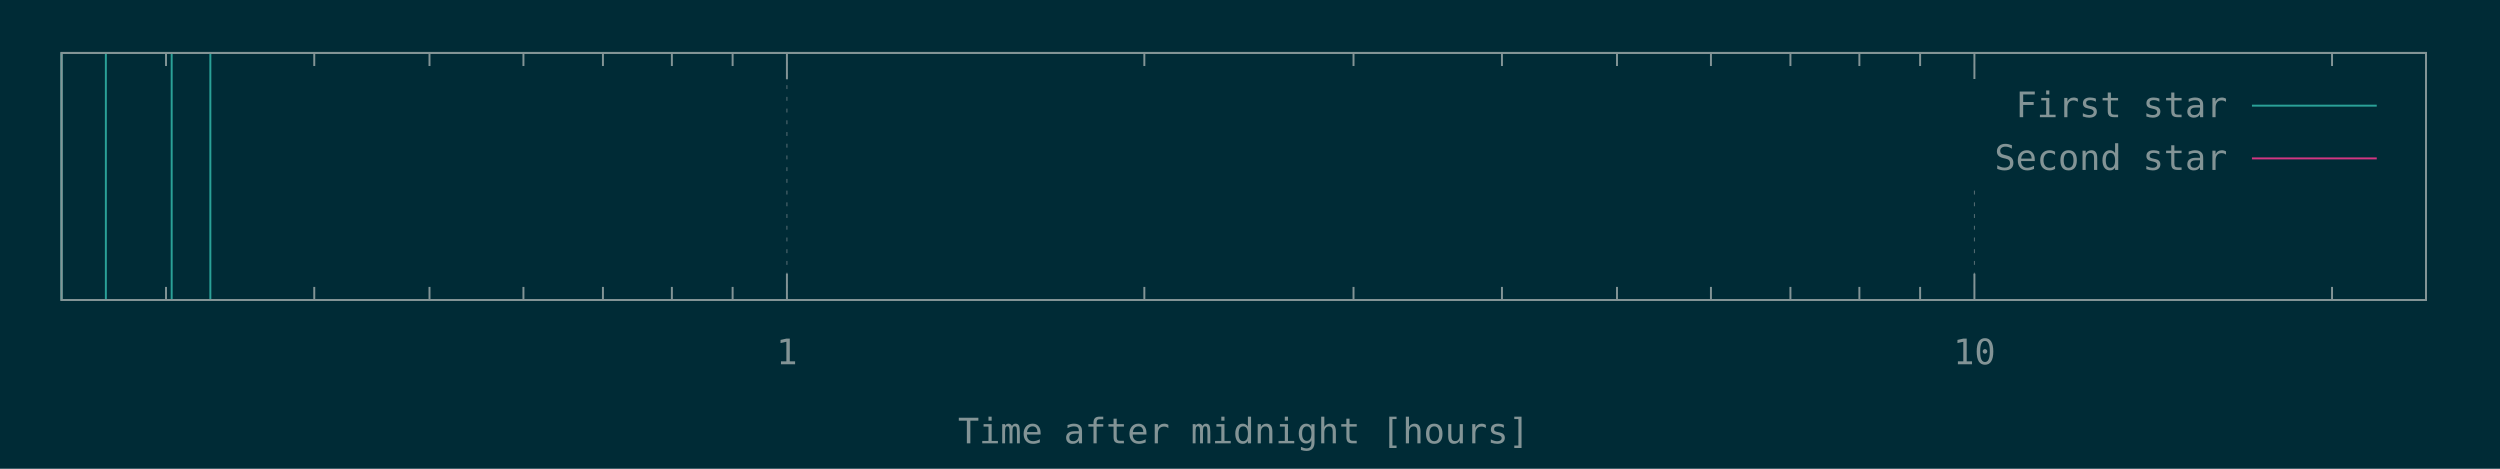
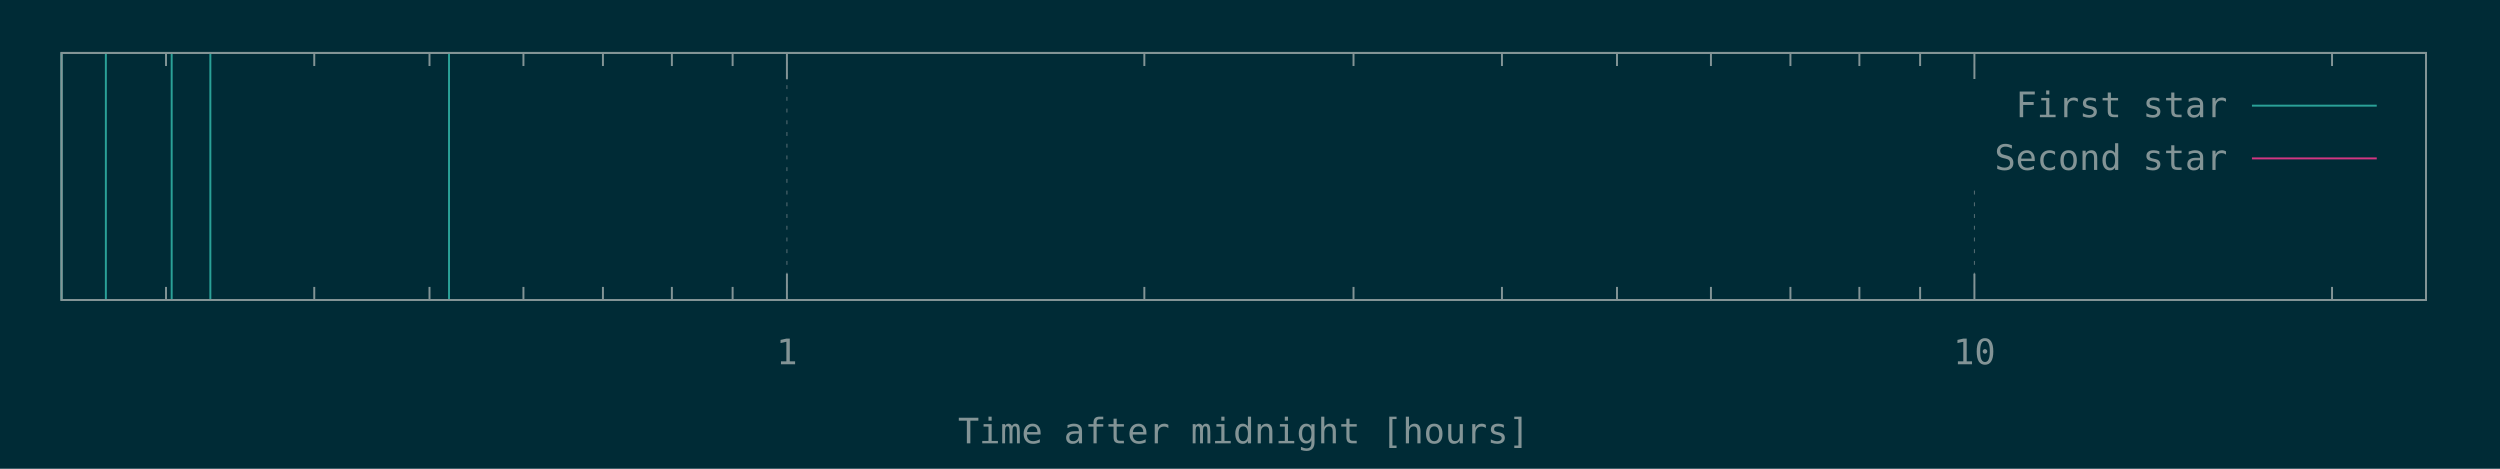
<svg xmlns="http://www.w3.org/2000/svg" xmlns:xlink="http://www.w3.org/1999/xlink" width="1280" height="240" viewBox="0 0 1280 240">
  <g id="gnuplot_canvas">
    <rect x="0" y="0" width="1280" height="240" fill="#002b36" />
    <defs>
      <circle id="gpDot" r="0.5" stroke-width="0.5" />
      <path id="gpPt0" stroke-width="0.148" stroke="currentColor" d="M-1,0 h2 M0,-1 v2" />
      <path id="gpPt1" stroke-width="0.148" stroke="currentColor" d="M-1,-1 L1,1 M1,-1 L-1,1" />
      <path id="gpPt2" stroke-width="0.148" stroke="currentColor" d="M-1,0 L1,0 M0,-1 L0,1 M-1,-1 L1,1 M-1,1 L1,-1" />
      <rect id="gpPt3" stroke-width="0.148" stroke="currentColor" x="-1" y="-1" width="2" height="2" />
      <rect id="gpPt4" stroke-width="0.148" stroke="currentColor" fill="currentColor" x="-1" y="-1" width="2" height="2" />
      <circle id="gpPt5" stroke-width="0.148" stroke="currentColor" cx="0" cy="0" r="1" />
      <use xlink:href="#gpPt5" id="gpPt6" fill="currentColor" stroke="none" />
      <path id="gpPt7" stroke-width="0.148" stroke="currentColor" d="M0,-1.33 L-1.33,0.67 L1.33,0.67 z" />
      <use xlink:href="#gpPt7" id="gpPt8" fill="currentColor" stroke="none" />
      <use xlink:href="#gpPt7" id="gpPt9" stroke="currentColor" transform="rotate(180)" />
      <use xlink:href="#gpPt9" id="gpPt10" fill="currentColor" stroke="none" />
      <use xlink:href="#gpPt3" id="gpPt11" stroke="currentColor" transform="rotate(45)" />
      <use xlink:href="#gpPt11" id="gpPt12" fill="currentColor" stroke="none" />
      <path id="gpPt13" stroke-width="0.148" stroke="currentColor" d="M0,1.330 L1.265,0.411 L0.782,-1.067 L-0.782,-1.076 L-1.265,0.411 z" />
      <use xlink:href="#gpPt13" id="gpPt14" fill="currentColor" stroke="none" />
      <filter id="textbox" filterUnits="objectBoundingBox" x="0" y="0" height="1" width="1">
        <feFlood flood-color="#002B36" flood-opacity="1" result="bgnd" />
        <feComposite in="SourceGraphic" in2="bgnd" operator="atop" />
      </filter>
      <filter id="greybox" filterUnits="objectBoundingBox" x="0" y="0" height="1" width="1">
        <feFlood flood-color="lightgrey" flood-opacity="1" result="grey" />
        <feComposite in="SourceGraphic" in2="grey" operator="atop" />
      </filter>
    </defs>
    <g fill="none" color="#002B36" stroke="currentColor" stroke-width="1.00" stroke-linecap="butt" stroke-linejoin="miter">
</g>
    <g fill="none" color="black" stroke="currentColor" stroke-width="1.00" stroke-linecap="butt" stroke-linejoin="miter">
      <path stroke="rgb(131, 148, 150)" d="M85.0,153.6 L85.0,146.9 M85.0,27.1 L85.0,33.8 M160.9,153.6 L160.9,146.9 M160.9,27.1 L160.9,33.8   M219.9,153.6 L219.9,146.9 M219.9,27.1 L219.9,33.8 M268.0,153.6 L268.0,146.9 M268.0,27.1 L268.0,33.8   M308.7,153.6 L308.7,146.9 M308.7,27.1 L308.7,33.8 M344.0,153.6 L344.0,146.9 M344.0,27.1 L344.0,33.8   M375.1,153.6 L375.1,146.9 M375.1,27.1 L375.1,33.8  " />
    </g>
    <g fill="none" color="black" stroke="rgb(131, 148, 150)" stroke-width="0.50" stroke-linecap="butt" stroke-linejoin="miter">
</g>
    <g fill="none" color="gray" stroke="currentColor" stroke-width="0.50" stroke-linecap="butt" stroke-linejoin="miter">
      <path stroke="rgb( 88, 110, 117)" stroke-dasharray="2,4" class="gridline" d="M402.9,153.6 L402.9,27.1  " />
    </g>
    <g fill="none" color="gray" stroke="rgb( 88, 110, 117)" stroke-width="1.00" stroke-linecap="butt" stroke-linejoin="miter">
</g>
    <g fill="none" color="black" stroke="currentColor" stroke-width="1.00" stroke-linecap="butt" stroke-linejoin="miter">
      <path stroke="rgb(131, 148, 150)" d="M402.9,153.6 L402.9,140.1 M402.9,27.1 L402.9,40.6  " />
      <g transform="translate(402.9,186.5)" stroke="none" fill="rgb(131,148,150)" font-family="Inconsolata" font-size="18.00" text-anchor="middle">
        <text>
          <tspan font-family="Inconsolata"> 1</tspan>
        </text>
      </g>
    </g>
    <g fill="none" color="black" stroke="currentColor" stroke-width="1.00" stroke-linecap="butt" stroke-linejoin="miter">
      <path stroke="rgb(131, 148, 150)" d="M585.9,153.6 L585.9,146.9 M585.9,27.1 L585.9,33.8 M693.0,153.6 L693.0,146.9 M693.0,27.1 L693.0,33.8   M769.0,153.6 L769.0,146.9 M769.0,27.1 L769.0,33.8 M827.9,153.6 L827.9,146.9 M827.9,27.1 L827.9,33.8   M876.0,153.6 L876.0,146.9 M876.0,27.1 L876.0,33.8 M916.7,153.6 L916.7,146.9 M916.7,27.1 L916.7,33.8   M952.0,153.6 L952.0,146.9 M952.0,27.1 L952.0,33.8 M983.1,153.6 L983.1,146.9 M983.1,27.1 L983.1,33.8    " />
    </g>
    <g fill="none" color="black" stroke="rgb(131, 148, 150)" stroke-width="0.50" stroke-linecap="butt" stroke-linejoin="miter">
</g>
    <g fill="none" color="gray" stroke="currentColor" stroke-width="0.50" stroke-linecap="butt" stroke-linejoin="miter">
      <path stroke="rgb( 88, 110, 117)" stroke-dasharray="2,4" class="gridline" d="M1010.9,153.6 L1010.9,94.6 M1010.9,40.6 L1010.9,27.1  " />
    </g>
    <g fill="none" color="gray" stroke="rgb( 88, 110, 117)" stroke-width="1.00" stroke-linecap="butt" stroke-linejoin="miter">
</g>
    <g fill="none" color="black" stroke="currentColor" stroke-width="1.00" stroke-linecap="butt" stroke-linejoin="miter">
      <path stroke="rgb(131, 148, 150)" d="M1010.9,153.6 L1010.9,140.1 M1010.9,27.1 L1010.9,40.6  " />
      <g transform="translate(1010.9,186.5)" stroke="none" fill="rgb(131,148,150)" font-family="Inconsolata" font-size="18.00" text-anchor="middle">
        <text>
          <tspan font-family="Inconsolata"> 10</tspan>
        </text>
      </g>
    </g>
    <g fill="none" color="black" stroke="currentColor" stroke-width="1.00" stroke-linecap="butt" stroke-linejoin="miter">
      <path stroke="rgb(131, 148, 150)" d="M1194.0,153.6 L1194.0,146.9 M1194.0,27.1 L1194.0,33.8  " />
    </g>
    <g fill="none" color="black" stroke="currentColor" stroke-width="1.00" stroke-linecap="butt" stroke-linejoin="miter">
      <path stroke="rgb(131, 148, 150)" d="M31.5,27.1 L31.5,153.6 L1242.1,153.6 L1242.1,27.1 L31.5,27.1 Z  " />
    </g>
    <g fill="none" color="black" stroke="currentColor" stroke-width="1.00" stroke-linecap="butt" stroke-linejoin="miter">
      <g transform="translate(636.8,227.0)" stroke="none" fill="rgb(131,148,150)" font-family="Inconsolata" font-size="18.00" text-anchor="middle">
        <text>
          <tspan font-family="Inconsolata">Time after midnight [hours]</tspan>
        </text>
      </g>
    </g>
    <g fill="none" color="black" stroke="currentColor" stroke-width="1.00" stroke-linecap="butt" stroke-linejoin="miter">
</g>
    <g id="gnuplot_plot_1">
      <g fill="none" color="black" stroke="currentColor" stroke-width="1.00" stroke-linecap="butt" stroke-linejoin="miter">
-         <path stroke="rgb( 42, 161, 152)" d="M31.5,153.6 L31.5,27.1 M54.2,153.6 L54.2,27.1 M87.9,153.6 L87.9,27.1 M107.7,153.6 L107.7,27.1    " />
+         <path stroke="rgb( 42, 161, 152)" d="M31.5,153.6 L31.5,27.1 M54.2,153.6 L54.2,27.1 M87.9,153.6 L87.9,27.1 M107.7,153.6 L107.7,27.1   M229.9,153.6 L229.9,27.1  " />
      </g>
    </g>
    <g id="gnuplot_plot_2">
      <g fill="none" color="black" stroke="currentColor" stroke-width="1.00" stroke-linecap="butt" stroke-linejoin="miter">
</g>
    </g>
    <g stroke="none" shape-rendering="crispEdges">
      <polygon fill="#002B36" points="1001.8,94.6 1229.5,94.6 1229.5,40.6 1001.8,40.6 " />
    </g>
    <g id="gnuplot_plot_1">
      <g fill="none" color="black" stroke="currentColor" stroke-width="1.00" stroke-linecap="butt" stroke-linejoin="miter">
        <g transform="translate(1140.4,60.0)" stroke="none" fill="rgb(131,148,150)" font-family="Inconsolata" font-size="18.00" text-anchor="end">
          <text>
            <tspan font-family="Inconsolata">First star</tspan>
          </text>
        </g>
      </g>
      <g fill="none" color="black" stroke="currentColor" stroke-width="1.00" stroke-linecap="butt" stroke-linejoin="miter">
        <path stroke="rgb( 42, 161, 152)" d="M1153.0,54.1 L1216.9,54.1  " />
      </g>
    </g>
    <g id="gnuplot_plot_2">
      <g fill="none" color="black" stroke="currentColor" stroke-width="1.00" stroke-linecap="butt" stroke-linejoin="miter">
        <g transform="translate(1140.4,87.0)" stroke="none" fill="rgb(131,148,150)" font-family="Inconsolata" font-size="18.00" text-anchor="end">
          <text>
            <tspan font-family="Inconsolata">Second star</tspan>
          </text>
        </g>
      </g>
      <g fill="none" color="black" stroke="currentColor" stroke-width="1.00" stroke-linecap="butt" stroke-linejoin="miter">
        <path stroke="rgb(211,  54, 130)" d="M1153.0,81.1 L1216.9,81.1  " />
      </g>
    </g>
    <g fill="none" color="#002B36" stroke="rgb(211,  54, 130)" stroke-width="2.00" stroke-linecap="butt" stroke-linejoin="miter">
</g>
    <g fill="none" color="black" stroke="currentColor" stroke-width="2.00" stroke-linecap="butt" stroke-linejoin="miter">
</g>
    <g fill="none" color="black" stroke="black" stroke-width="1.00" stroke-linecap="butt" stroke-linejoin="miter">
</g>
    <g fill="none" color="black" stroke="currentColor" stroke-width="1.00" stroke-linecap="butt" stroke-linejoin="miter">
      <path stroke="rgb(131, 148, 150)" d="M31.5,27.1 L31.5,153.6 L1242.1,153.6 L1242.1,27.1 L31.5,27.1 Z  " />
    </g>
    <g fill="none" color="black" stroke="currentColor" stroke-width="1.00" stroke-linecap="butt" stroke-linejoin="miter">
</g>
  </g>
</svg>
